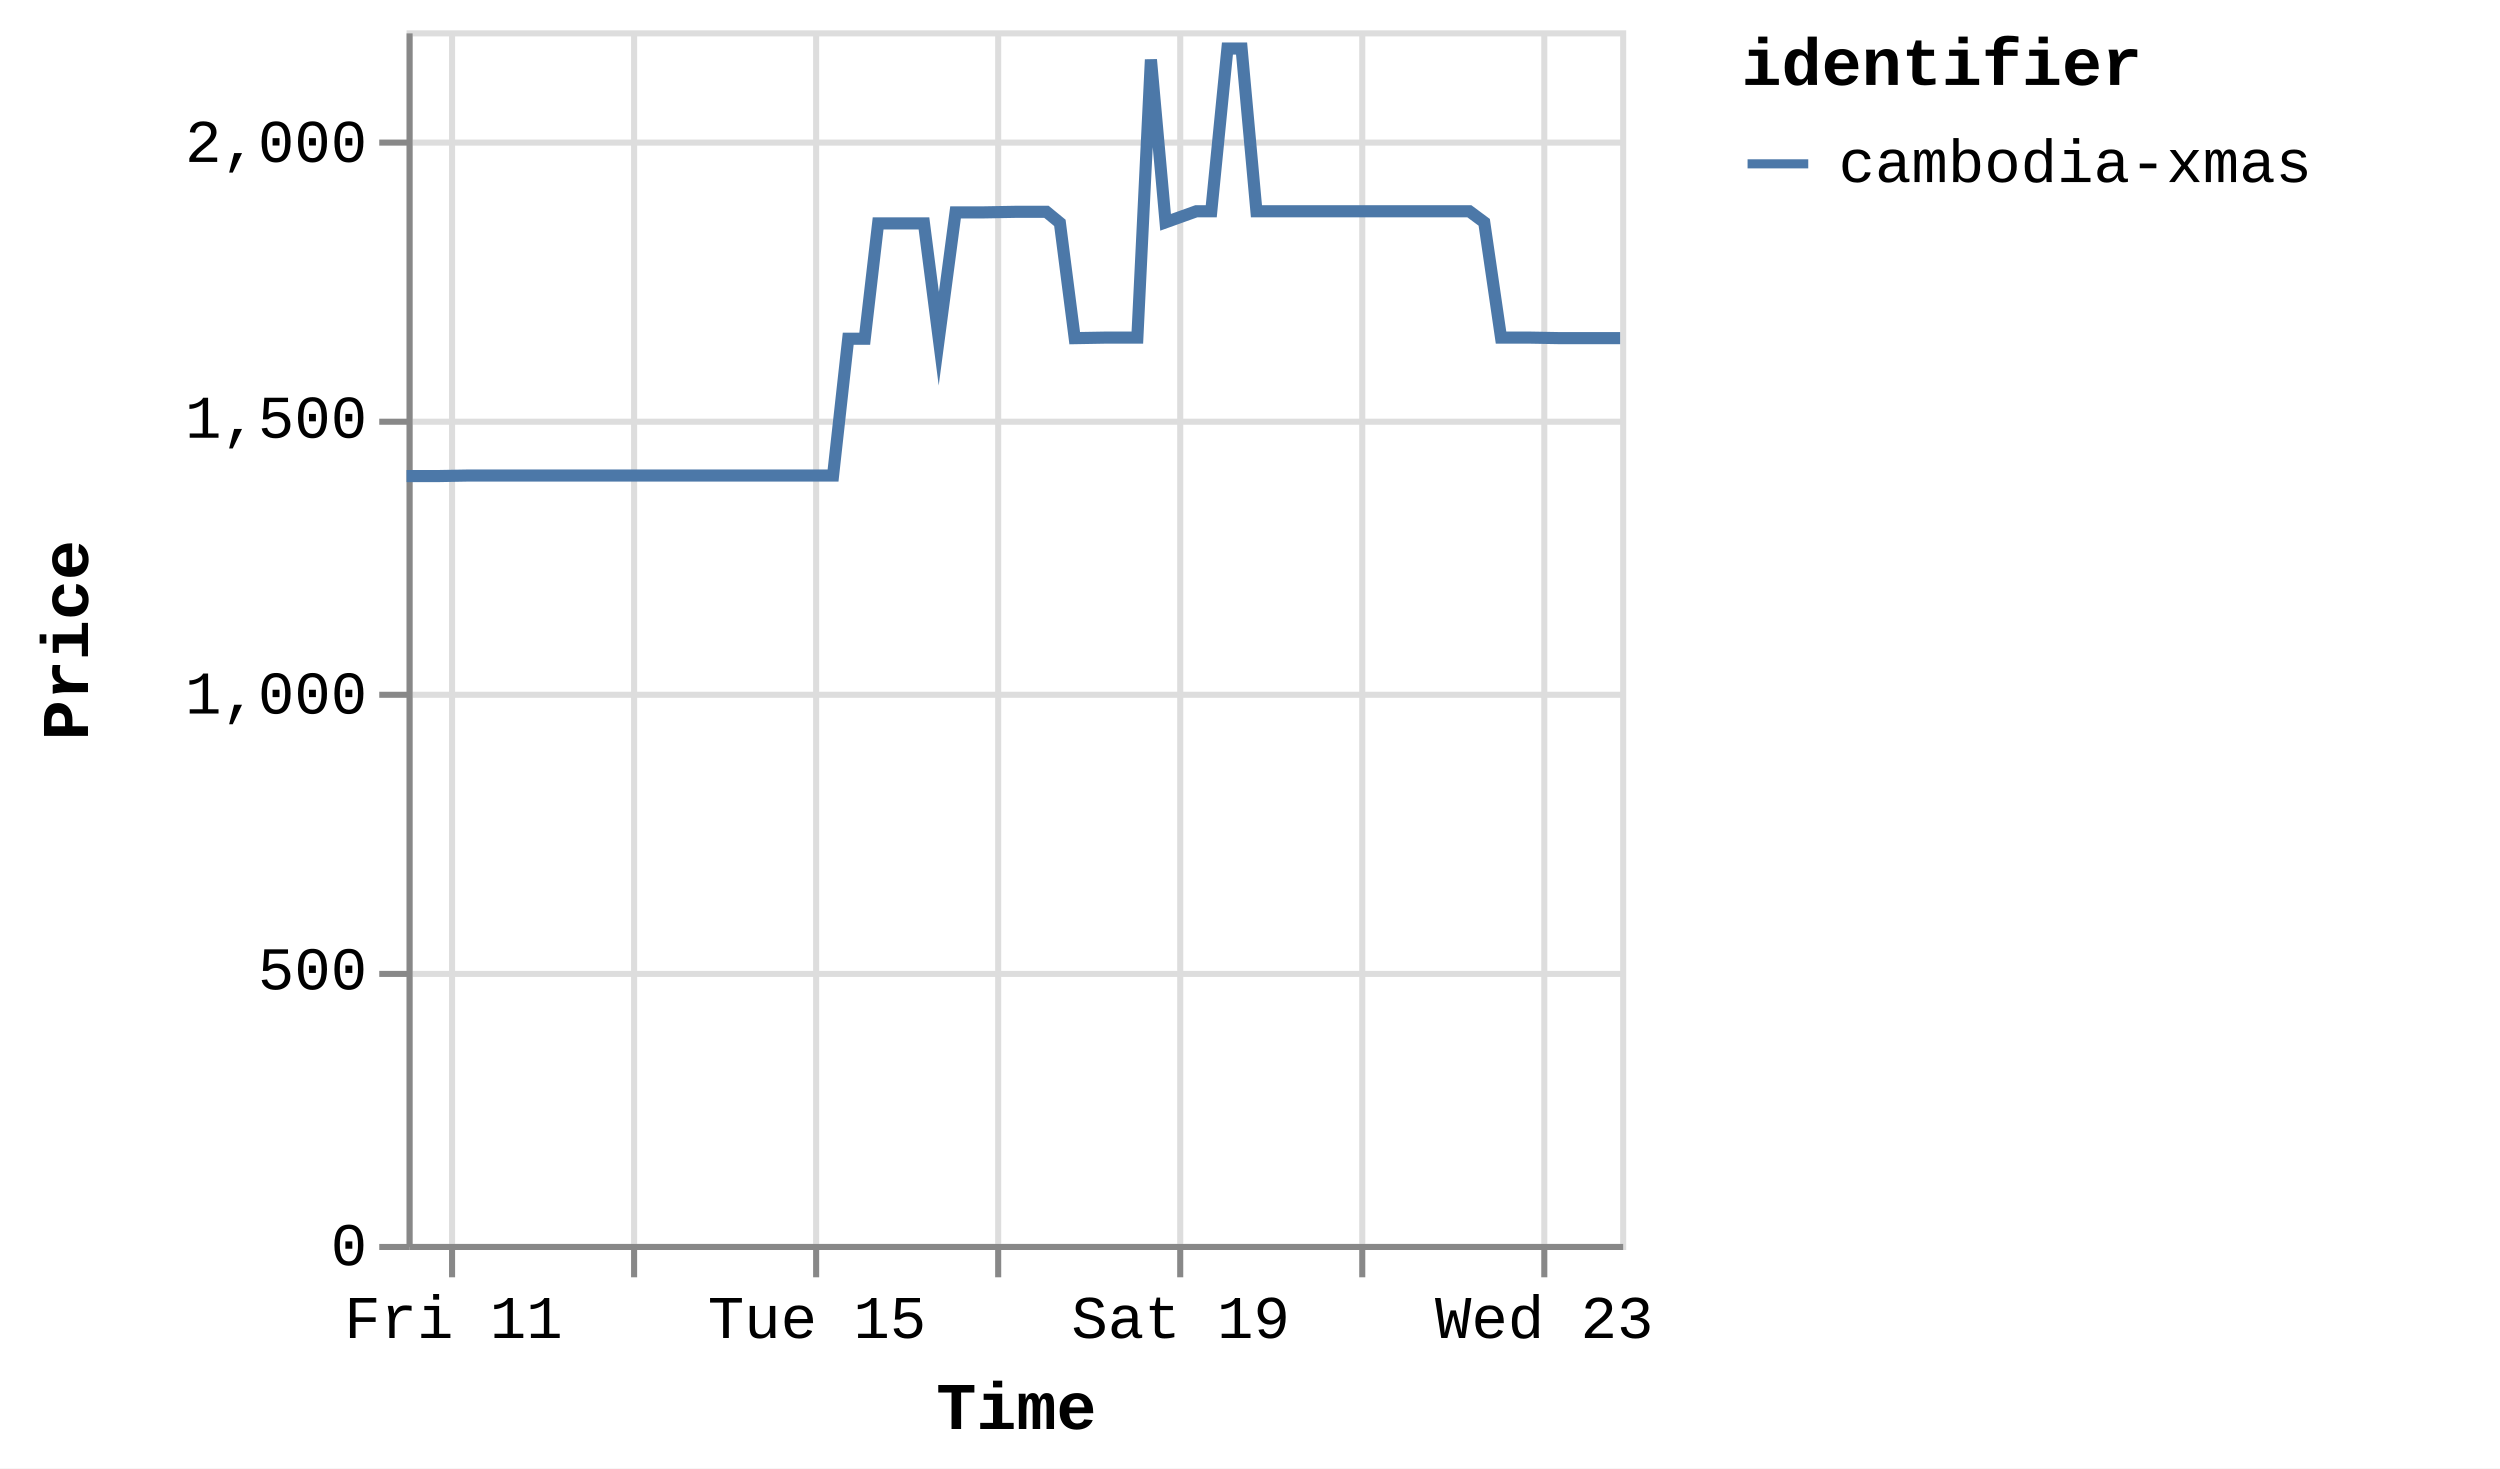
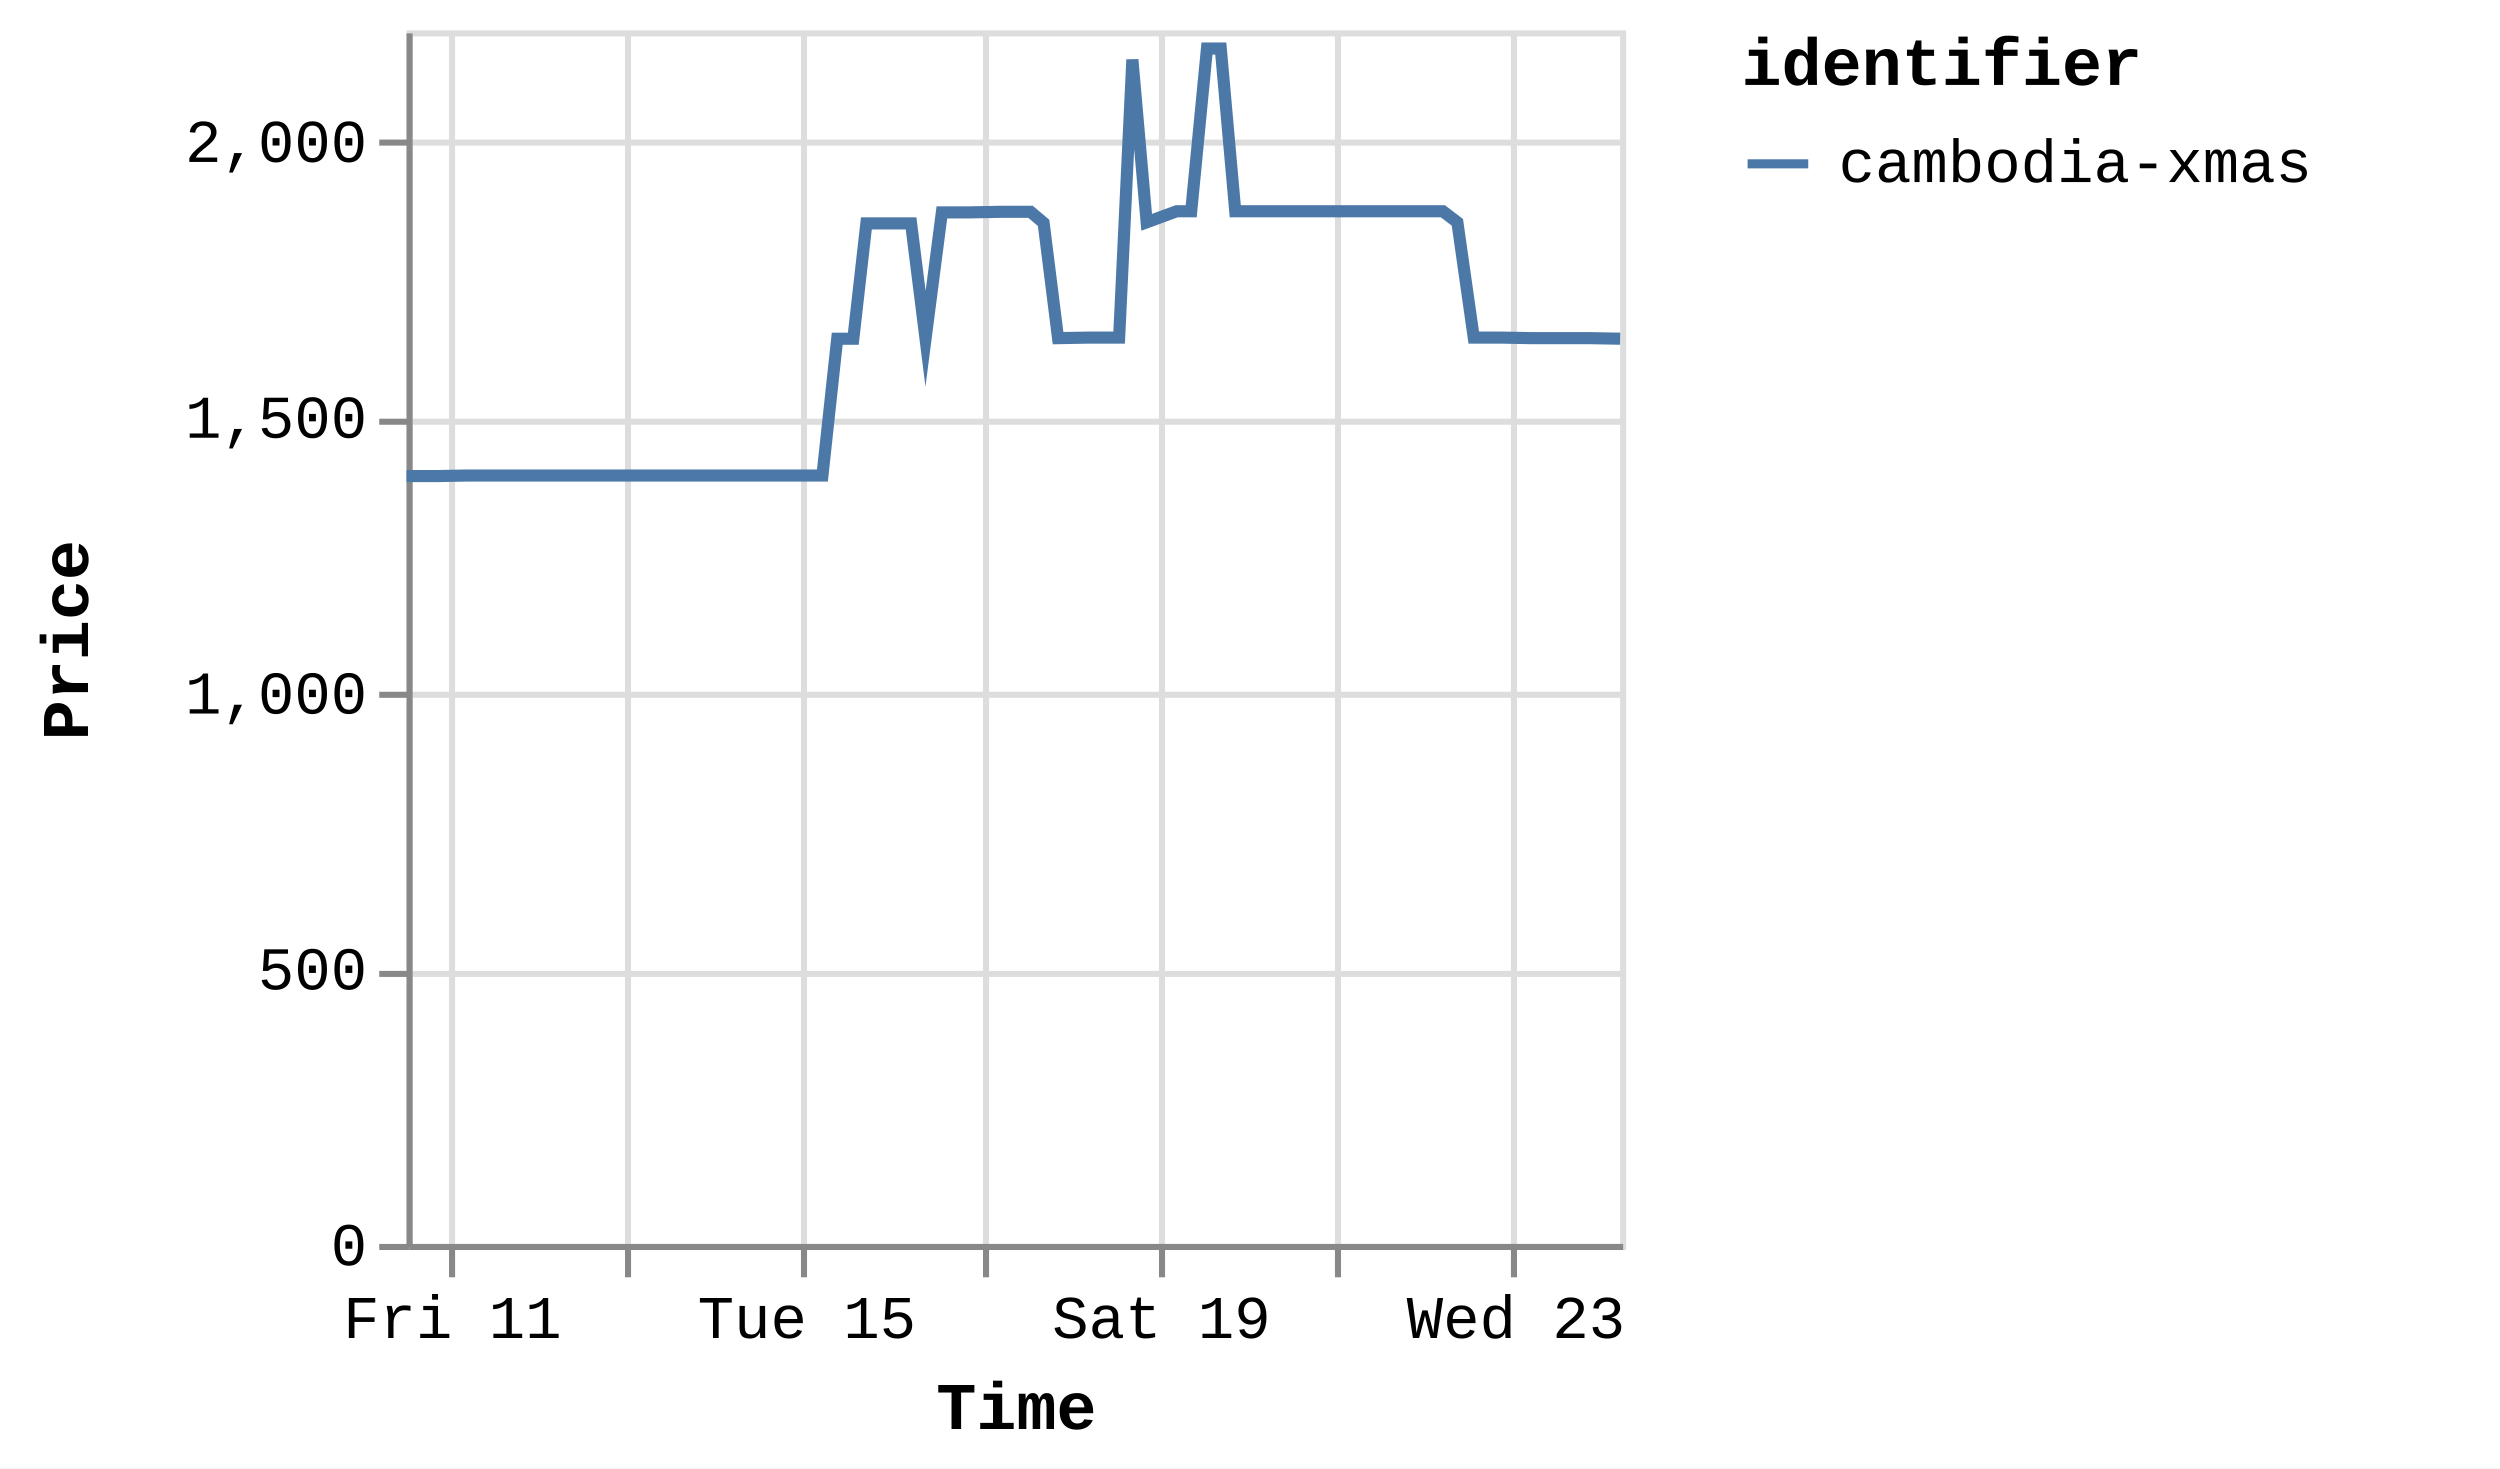
<svg xmlns="http://www.w3.org/2000/svg" version="1.1" class="marks" width="412" height="242" viewBox="0 0 412 242">
  <rect width="412" height="242" fill="white" />
  <g fill="none" stroke-miterlimit="10" transform="translate(67,5)">
    <g class="mark-group role-frame root" role="graphics-object" aria-roledescription="group mark container">
      <g transform="translate(0,0)">
        <path class="background" aria-hidden="true" d="M0.5,0.5h200v200h-200Z" stroke="#ddd" />
        <g>
          <g class="mark-group role-axis" aria-hidden="true">
            <g transform="translate(0.5,200.5)">
              <path class="background" aria-hidden="true" d="M0,0h0v0h0Z" pointer-events="none" />
              <g>
                <g class="mark-rule role-axis-grid" pointer-events="none">
                  <line transform="translate(7,-200)" x2="0" y2="200" stroke="#ddd" stroke-width="1" opacity="1" />
-                   <line transform="translate(37,-200)" x2="0" y2="200" stroke="#ddd" stroke-width="1" opacity="1" />
-                   <line transform="translate(67,-200)" x2="0" y2="200" stroke="#ddd" stroke-width="1" opacity="1" />
-                   <line transform="translate(97,-200)" x2="0" y2="200" stroke="#ddd" stroke-width="1" opacity="1" />
-                   <line transform="translate(127,-200)" x2="0" y2="200" stroke="#ddd" stroke-width="1" opacity="1" />
-                   <line transform="translate(157,-200)" x2="0" y2="200" stroke="#ddd" stroke-width="1" opacity="1" />
-                   <line transform="translate(187,-200)" x2="0" y2="200" stroke="#ddd" stroke-width="1" opacity="1" />
+                   <line transform="translate(36,-200)" x2="0" y2="200" stroke="#ddd" stroke-width="1" opacity="1" />
+                   <line transform="translate(65,-200)" x2="0" y2="200" stroke="#ddd" stroke-width="1" opacity="1" />
+                   <line transform="translate(95,-200)" x2="0" y2="200" stroke="#ddd" stroke-width="1" opacity="1" />
+                   <line transform="translate(124,-200)" x2="0" y2="200" stroke="#ddd" stroke-width="1" opacity="1" />
+                   <line transform="translate(153,-200)" x2="0" y2="200" stroke="#ddd" stroke-width="1" opacity="1" />
+                   <line transform="translate(182,-200)" x2="0" y2="200" stroke="#ddd" stroke-width="1" opacity="1" />
                </g>
              </g>
              <path class="foreground" aria-hidden="true" d="" pointer-events="none" display="none" />
            </g>
          </g>
          <g class="mark-group role-axis" aria-hidden="true">
            <g transform="translate(0.5,0.5)">
              <path class="background" aria-hidden="true" d="M0,0h0v0h0Z" pointer-events="none" />
              <g>
                <g class="mark-rule role-axis-grid" pointer-events="none">
                  <line transform="translate(0,200)" x2="200" y2="0" stroke="#ddd" stroke-width="1" opacity="1" />
                  <line transform="translate(0,155)" x2="200" y2="0" stroke="#ddd" stroke-width="1" opacity="1" />
                  <line transform="translate(0,109)" x2="200" y2="0" stroke="#ddd" stroke-width="1" opacity="1" />
                  <line transform="translate(0,64)" x2="200" y2="0" stroke="#ddd" stroke-width="1" opacity="1" />
                  <line transform="translate(0,18)" x2="200" y2="0" stroke="#ddd" stroke-width="1" opacity="1" />
                </g>
              </g>
              <path class="foreground" aria-hidden="true" d="" pointer-events="none" display="none" />
            </g>
          </g>
-           <g class="mark-group role-axis" role="graphics-symbol" aria-roledescription="axis" aria-label="X-axis titled 'Time' for a time scale with values from Thursday, 10 July 2025, 12:25:32 PM to Wednesday, 23 July 2025, 8:51:01 PM">
+           <g class="mark-group role-axis" role="graphics-symbol" aria-roledescription="axis" aria-label="X-axis titled 'Time' for a time scale with values from Thursday, 10 July 2025, 12:25:32 PM to Thursday, 24 July 2025, 5:02:19 AM">
            <g transform="translate(0.5,200.5)">
              <path class="background" aria-hidden="true" d="M0,0h0v0h0Z" pointer-events="none" />
              <g>
                <g class="mark-rule role-axis-tick" pointer-events="none">
                  <line transform="translate(7,0)" x2="0" y2="5" stroke="#888" stroke-width="1" opacity="1" />
-                   <line transform="translate(37,0)" x2="0" y2="5" stroke="#888" stroke-width="1" opacity="1" />
-                   <line transform="translate(67,0)" x2="0" y2="5" stroke="#888" stroke-width="1" opacity="1" />
-                   <line transform="translate(97,0)" x2="0" y2="5" stroke="#888" stroke-width="1" opacity="1" />
-                   <line transform="translate(127,0)" x2="0" y2="5" stroke="#888" stroke-width="1" opacity="1" />
-                   <line transform="translate(157,0)" x2="0" y2="5" stroke="#888" stroke-width="1" opacity="1" />
-                   <line transform="translate(187,0)" x2="0" y2="5" stroke="#888" stroke-width="1" opacity="1" />
+                   <line transform="translate(36,0)" x2="0" y2="5" stroke="#888" stroke-width="1" opacity="1" />
+                   <line transform="translate(65,0)" x2="0" y2="5" stroke="#888" stroke-width="1" opacity="1" />
+                   <line transform="translate(95,0)" x2="0" y2="5" stroke="#888" stroke-width="1" opacity="1" />
+                   <line transform="translate(124,0)" x2="0" y2="5" stroke="#888" stroke-width="1" opacity="1" />
+                   <line transform="translate(153,0)" x2="0" y2="5" stroke="#888" stroke-width="1" opacity="1" />
+                   <line transform="translate(182,0)" x2="0" y2="5" stroke="#888" stroke-width="1" opacity="1" />
                </g>
                <g class="mark-text role-axis-label" pointer-events="none">
-                   <text text-anchor="middle" transform="translate(7.224277,15)" font-family="Liberation Mono" font-size="10px" fill="#000" opacity="1">Fri 11</text>
-                   <text text-anchor="middle" transform="translate(37.18452,15)" font-family="Liberation Mono" font-size="10px" fill="#000" opacity="0">Jul 13</text>
-                   <text text-anchor="middle" transform="translate(67.14477,15)" font-family="Liberation Mono" font-size="10px" fill="#000" opacity="1">Tue 15</text>
-                   <text text-anchor="middle" transform="translate(97.10502,15)" font-family="Liberation Mono" font-size="10px" fill="#000" opacity="0">Thu 17</text>
-                   <text text-anchor="middle" transform="translate(127.0653,15)" font-family="Liberation Mono" font-size="10px" fill="#000" opacity="1">Sat 19</text>
-                   <text text-anchor="middle" transform="translate(157.0255,15)" font-family="Liberation Mono" font-size="10px" fill="#000" opacity="0">Mon 21</text>
-                   <text text-anchor="middle" transform="translate(186.9858,15)" font-family="Liberation Mono" font-size="10px" fill="#000" opacity="1">Wed 23</text>
+                   <text text-anchor="middle" transform="translate(7.044265,15)" font-family="Liberation Mono" font-size="10px" fill="#000" opacity="1">Fri 11</text>
+                   <text text-anchor="middle" transform="translate(36.25797,15)" font-family="Liberation Mono" font-size="10px" fill="#000" opacity="0">Jul 13</text>
+                   <text text-anchor="middle" transform="translate(65.47168,15)" font-family="Liberation Mono" font-size="10px" fill="#000" opacity="1">Tue 15</text>
+                   <text text-anchor="middle" transform="translate(94.68539,15)" font-family="Liberation Mono" font-size="10px" fill="#000" opacity="0">Thu 17</text>
+                   <text text-anchor="middle" transform="translate(123.8991,15)" font-family="Liberation Mono" font-size="10px" fill="#000" opacity="1">Sat 19</text>
+                   <text text-anchor="middle" transform="translate(153.1128,15)" font-family="Liberation Mono" font-size="10px" fill="#000" opacity="0">Mon 21</text>
+                   <text text-anchor="middle" transform="translate(182.3265,15)" font-family="Liberation Mono" font-size="10px" fill="#000" opacity="1">Wed 23</text>
                </g>
                <g class="mark-rule role-axis-domain" pointer-events="none">
                  <line transform="translate(0,0)" x2="200" y2="0" stroke="#888" stroke-width="1" opacity="1" />
                </g>
                <g class="mark-text role-axis-title" pointer-events="none">
                  <text text-anchor="middle" transform="translate(100,30)" font-family="Liberation Mono" font-size="11px" font-weight="bold" fill="#000" opacity="1">Time</text>
                </g>
              </g>
              <path class="foreground" aria-hidden="true" d="" pointer-events="none" display="none" />
            </g>
          </g>
          <g class="mark-group role-axis" role="graphics-symbol" aria-roledescription="axis" aria-label="Y-axis titled 'Price' for a linear scale with values from 0 to 2,200">
            <g transform="translate(0.5,0.5)">
              <path class="background" aria-hidden="true" d="M0,0h0v0h0Z" pointer-events="none" />
              <g>
                <g class="mark-rule role-axis-tick" pointer-events="none">
                  <line transform="translate(0,200)" x2="-5" y2="0" stroke="#888" stroke-width="1" opacity="1" />
                  <line transform="translate(0,155)" x2="-5" y2="0" stroke="#888" stroke-width="1" opacity="1" />
                  <line transform="translate(0,109)" x2="-5" y2="0" stroke="#888" stroke-width="1" opacity="1" />
                  <line transform="translate(0,64)" x2="-5" y2="0" stroke="#888" stroke-width="1" opacity="1" />
                  <line transform="translate(0,18)" x2="-5" y2="0" stroke="#888" stroke-width="1" opacity="1" />
                </g>
                <g class="mark-text role-axis-label" pointer-events="none">
                  <text text-anchor="end" transform="translate(-7,203)" font-family="Liberation Mono" font-size="10px" fill="#000" opacity="1">0</text>
                  <text text-anchor="end" transform="translate(-7,157.5455)" font-family="Liberation Mono" font-size="10px" fill="#000" opacity="1">500</text>
                  <text text-anchor="end" transform="translate(-7,112.0909)" font-family="Liberation Mono" font-size="10px" fill="#000" opacity="1">1,000</text>
                  <text text-anchor="end" transform="translate(-7,66.63636)" font-family="Liberation Mono" font-size="10px" fill="#000" opacity="1">1,500</text>
                  <text text-anchor="end" transform="translate(-7,21.18182)" font-family="Liberation Mono" font-size="10px" fill="#000" opacity="1">2,000</text>
                </g>
                <g class="mark-rule role-axis-domain" pointer-events="none">
                  <line transform="translate(0,200)" x2="0" y2="-200" stroke="#888" stroke-width="1" opacity="1" />
                </g>
                <g class="mark-text role-axis-title" pointer-events="none">
                  <text text-anchor="middle" transform="translate(-51,100) rotate(-90) translate(0,-2)" font-family="Liberation Mono" font-size="11px" font-weight="bold" fill="#000" opacity="1">Price</text>
                </g>
              </g>
              <path class="foreground" aria-hidden="true" d="" pointer-events="none" display="none" />
            </g>
          </g>
          <g class="mark-group role-scope pathgroup" role="graphics-object" aria-roledescription="group mark container">
            <g transform="translate(0,0)">
              <path class="background" aria-hidden="true" d="M0,0h200v200h-200Z" />
              <g>
                <g class="mark-line role-mark marks" role="graphics-object" aria-roledescription="line mark container">
-                   <path aria-label="Time: Jul 10, 2025; Price: 1392; identifier: cambodia-xmas" role="graphics-symbol" aria-roledescription="line mark" d="M0,73.455L0.202,73.455L2.818,73.455L5.24,73.455L10.348,73.364L12.791,73.364L15.533,73.364L17.778,73.364L20.222,73.364L25.284,73.364L27.744,73.364L30.405,73.364L32.727,73.364L35.183,73.364L40.297,73.364L42.726,73.364L45.393,73.364L47.712,73.364L50.161,73.364L55.313,73.364L57.78,73.364L60.508,73.364L62.732,73.364L65.17,73.364L70.288,73.364L72.789,50.818L75.508,50.818L77.716,31.818L80.155,31.818L85.268,31.818L87.714,50.818L90.476,30L92.705,30L95.139,30L100.247,29.909L102.689,29.909L105.456,29.909L107.667,31.727L110.113,50.727L115.236,50.636L117.674,50.636L120.435,50.636L122.672,4.818L125.088,31.636L130.151,29.818L132.615,29.818L135.281,3L137.611,3L140.062,29.818L145.2,29.818L147.591,29.818L150.331,29.818L152.582,29.818L155.04,29.818L160.192,29.818L162.642,29.818L165.389,29.818L167.607,29.818L170.037,29.818L175.148,29.818L177.6,31.636L180.37,50.636L182.585,50.636L185.014,50.636L190.149,50.727L192.583,50.727L195.353,50.727L197.575,50.727L200,50.727" stroke="#4c78a8" stroke-width="2" />
+                   <path aria-label="Time: Jul 10, 2025; Price: 1392; identifier: cambodia-xmas" role="graphics-symbol" aria-roledescription="line mark" d="M0,73.455L0.197,73.455L2.748,73.455L5.109,73.455L10.09,73.364L12.472,73.364L15.146,73.364L17.335,73.364L19.718,73.364L24.654,73.364L27.053,73.364L29.647,73.364L31.912,73.364L34.307,73.364L39.293,73.364L41.661,73.364L44.262,73.364L46.523,73.364L48.911,73.364L53.935,73.364L56.34,73.364L59,73.364L61.169,73.364L63.546,73.364L68.536,73.364L70.975,50.818L73.626,50.818L75.78,31.818L78.158,31.818L83.143,31.818L85.528,50.818L88.222,30L90.395,30L92.769,30L97.75,29.909L100.131,29.909L102.828,29.909L104.984,31.727L107.369,50.727L112.365,50.636L114.742,50.636L117.434,50.636L119.615,4.818L121.971,31.636L126.908,29.818L129.31,29.818L131.91,3L134.182,3L136.572,29.818L141.582,29.818L143.914,29.818L146.586,29.818L148.78,29.818L151.177,29.818L156.201,29.818L158.59,29.818L161.268,29.818L163.431,29.818L165.8,29.818L170.784,29.818L173.175,31.636L175.875,50.636L178.035,50.636L180.404,50.636L185.411,50.727L187.784,50.727L190.485,50.727L192.652,50.727L195.016,50.727L200,50.818" stroke="#4c78a8" stroke-width="2" />
                </g>
              </g>
              <path class="foreground" aria-hidden="true" d="" display="none" />
            </g>
          </g>
          <g class="mark-group role-legend" role="graphics-symbol" aria-roledescription="legend" aria-label="Symbol legend titled 'identifier' for stroke color with 1 value: cambodia-xmas">
            <g transform="translate(220,0)">
              <path class="background" aria-hidden="true" d="M0,0h120v27h-120Z" pointer-events="none" />
              <g>
                <g class="mark-group role-legend-entry">
                  <g transform="translate(0,16)">
                    <path class="background" aria-hidden="true" d="M0,0h0v0h0Z" pointer-events="none" />
                    <g>
                      <g class="mark-group role-scope" role="graphics-object" aria-roledescription="group mark container">
                        <g transform="translate(0,0)">
                          <path class="background" aria-hidden="true" d="M0,0h120v11h-120Z" pointer-events="none" opacity="1" />
                          <g>
                            <g class="mark-symbol role-legend-symbol" pointer-events="none">
                              <path transform="translate(6,6)" d="M-5,0L5,0" stroke="#4c78a8" stroke-width="1.5" opacity="1" />
                            </g>
                            <g class="mark-text role-legend-label" pointer-events="none">
                              <text text-anchor="start" transform="translate(16,9)" font-family="Liberation Mono" font-size="10px" fill="#000" opacity="1">cambodia-xmas</text>
                            </g>
                          </g>
                          <path class="foreground" aria-hidden="true" d="" pointer-events="none" display="none" />
                        </g>
                      </g>
                    </g>
                    <path class="foreground" aria-hidden="true" d="" pointer-events="none" display="none" />
                  </g>
                </g>
                <g class="mark-text role-legend-title" pointer-events="none">
                  <text text-anchor="start" transform="translate(0,9)" font-family="Liberation Mono" font-size="11px" font-weight="bold" fill="#000" opacity="1">identifier</text>
                </g>
              </g>
              <path class="foreground" aria-hidden="true" d="" pointer-events="none" display="none" />
            </g>
          </g>
        </g>
        <path class="foreground" aria-hidden="true" d="" display="none" />
      </g>
    </g>
  </g>
</svg>
